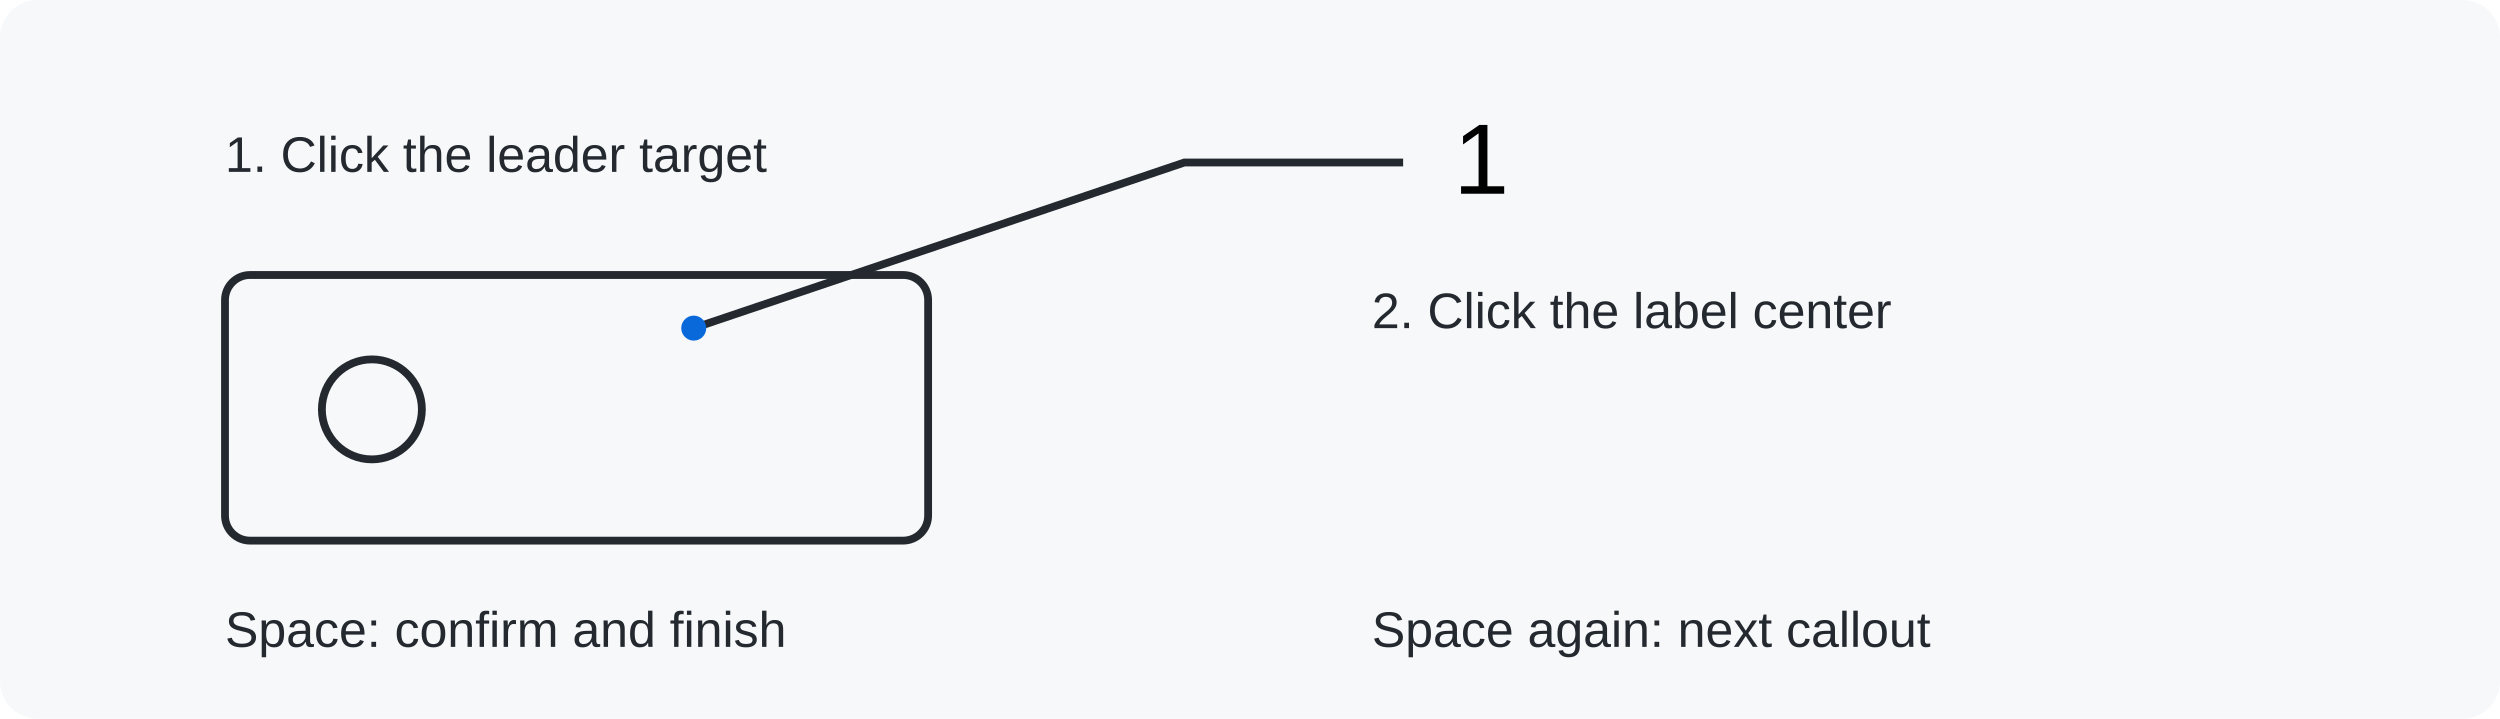
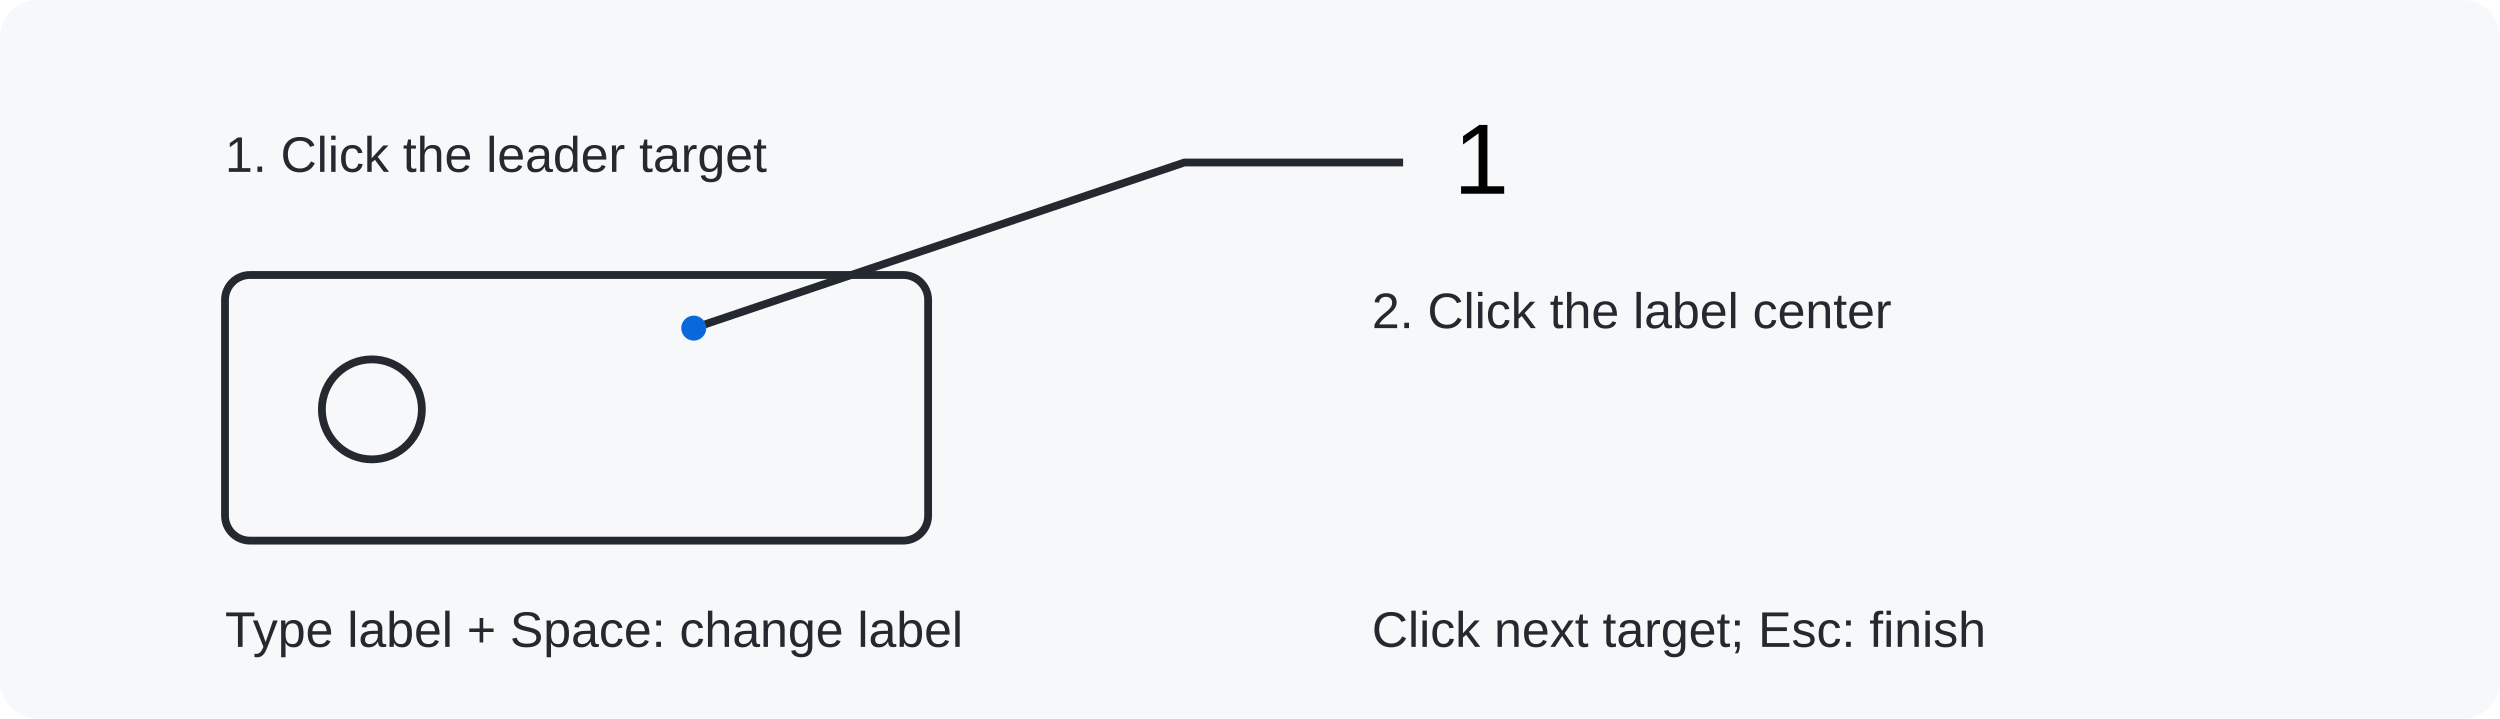
<svg xmlns="http://www.w3.org/2000/svg" width="800" height="230" viewBox="0 0 800 230" role="img" aria-labelledby="title desc">
  <rect width="800" height="230" rx="12" fill="#f6f8fa" />
  <g fill="none" stroke="#24292f" stroke-width="2.5">
    <rect x="72" y="88" width="225" height="85" rx="8" />
    <circle cx="119" cy="131" r="16" />
    <path d="M222 105 L379 52 L449 52" />
  </g>
  <circle cx="222" cy="105" r="4" fill="#0969da" />
  <text x="474" y="62" font-family="Arial,sans-serif" font-size="32" text-anchor="middle">1</text>
  <g font-family="Arial,sans-serif" font-size="16" fill="#24292f">
    <text x="72" y="55">1. Click the leader target</text>
    <text x="439" y="105">2. Click the label center</text>
-     <text x="72" y="207">Space: confirm and finish</text>
-     <text x="439" y="207">Space again: next callout</text>
+     <text x="72" y="207">Type label + Space: change label</text>
+     <text x="439" y="207">Click next target; Esc: finish</text>
  </g>
</svg>
